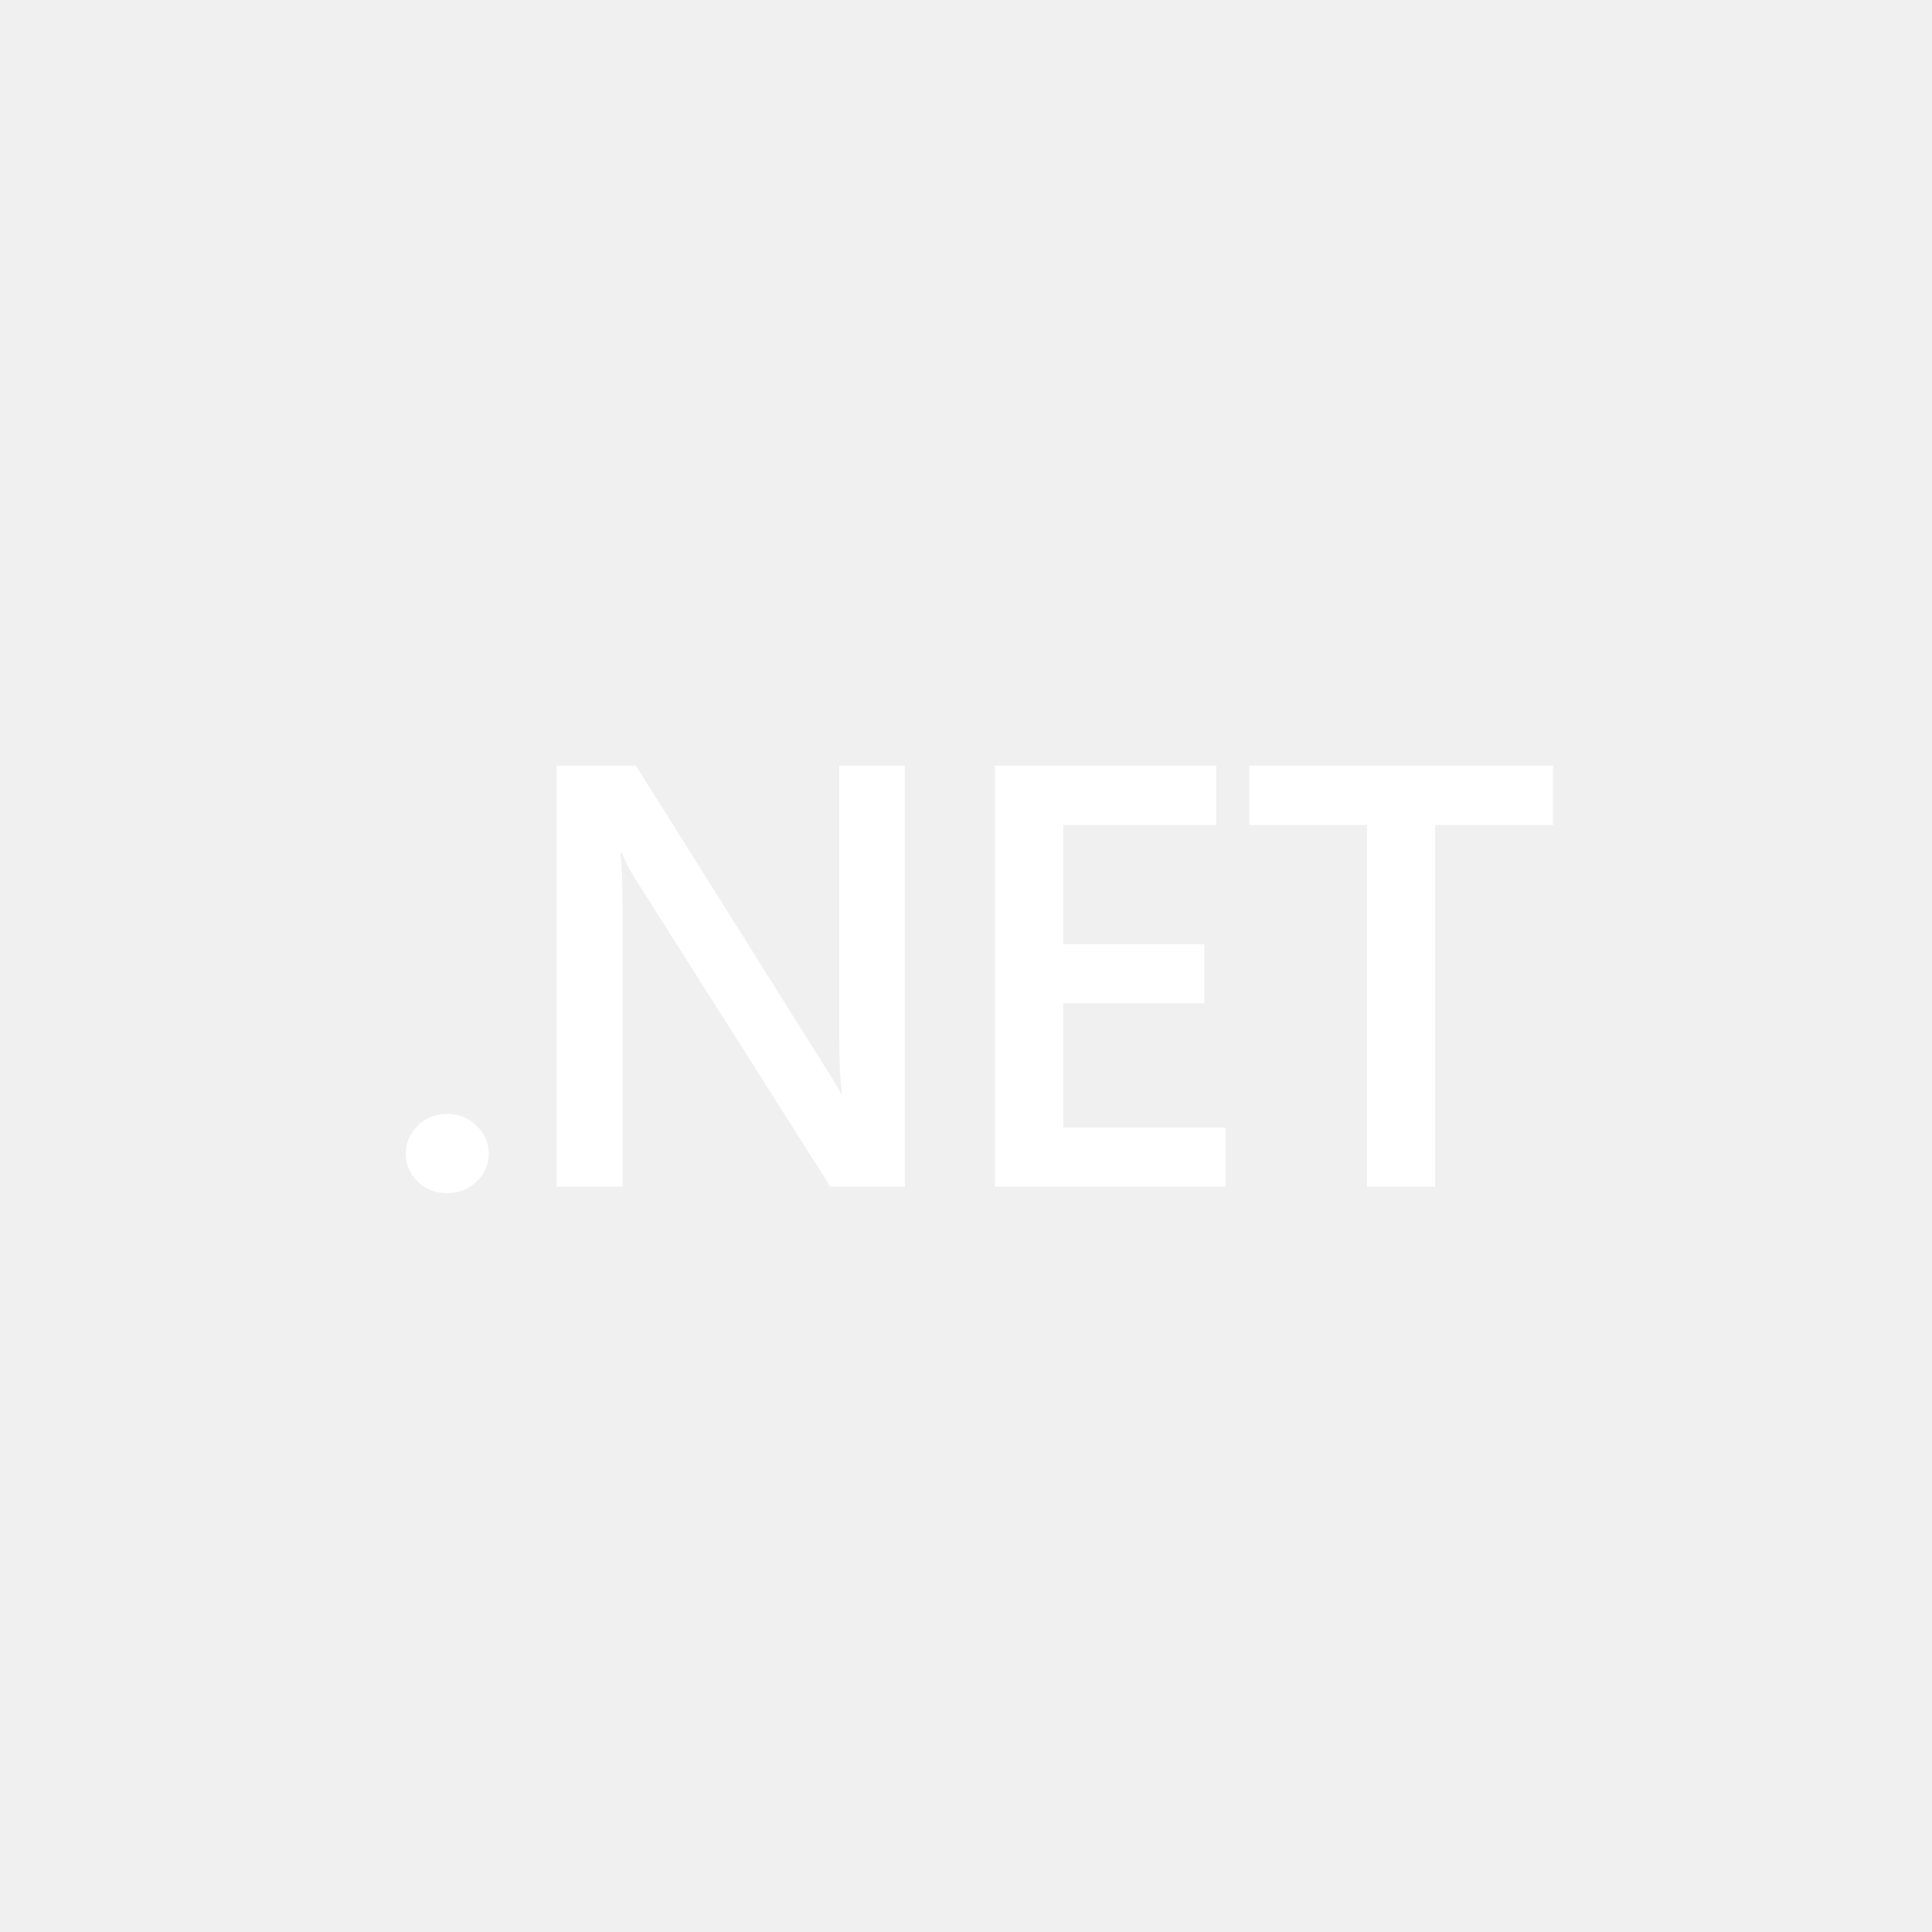
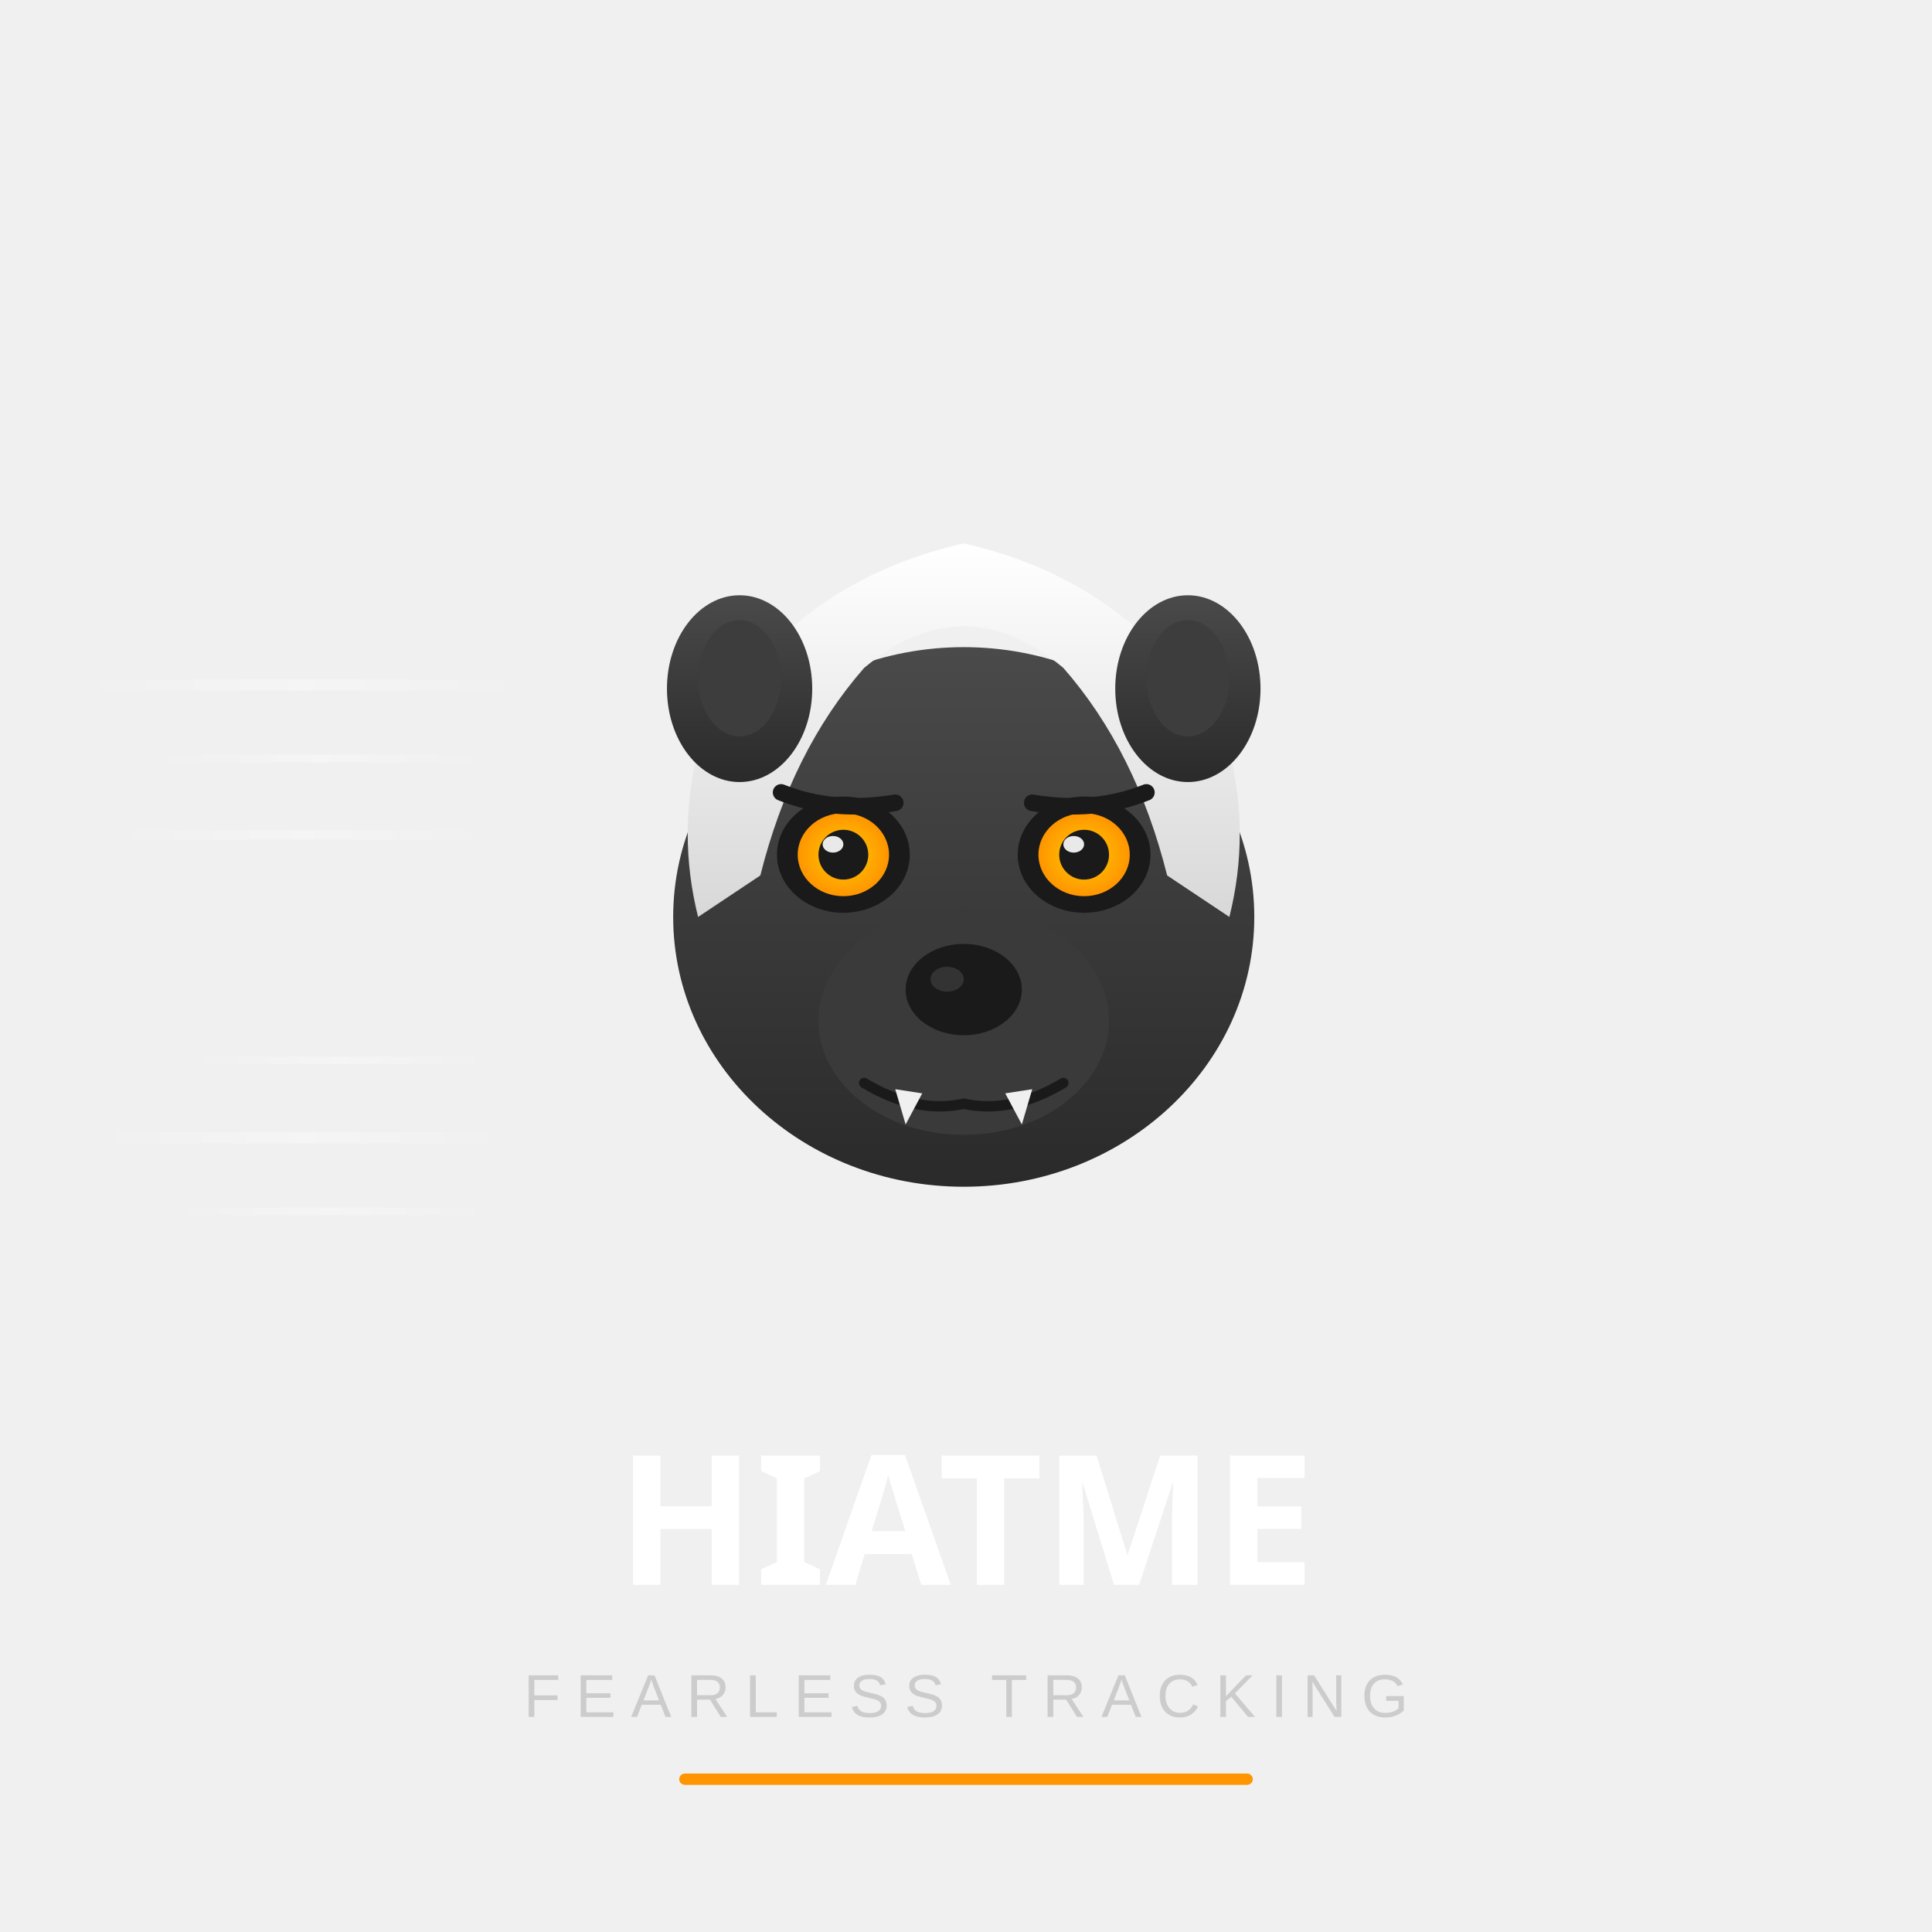
- <svg xmlns="http://www.w3.org/2000/svg" width="456" height="456" viewBox="0 0 456 456" version="1.1" xml:space="preserve" style="fill-rule:evenodd;clip-rule:evenodd;stroke-linejoin:round;stroke-miterlimit:2;">
-   <path d="m 105.5,281.609 c -2.703,0 -5.001,-0.9 -6.893,-2.702 -1.892,-1.848 -2.838,-4.042 -2.838,-6.582 0,-2.587 0.946,-4.804 2.838,-6.652 1.892,-1.848 4.19,-2.772 6.893,-2.772 2.748,0 5.068,0.924 6.96,2.772 1.937,1.848 2.906,4.064 2.906,6.652 0,2.54 -0.968,4.734 -2.906,6.582 -1.892,1.802 -4.212,2.702 -6.96,2.702 z" style="fill:#ffffff;fill-rule:nonzero;stroke-width:0.838" />
-   <path d="M 213.561,280.084 H 195.99 L 149.7,207.054 c -1.171,-1.848 -2.14,-3.765 -2.906,-5.751 h -0.406 c 0.361,2.125 0.541,6.675 0.541,13.65 v 65.132 h -15.543 v -99.36 h 18.719 l 44.737,71.298 c 1.892,2.957 3.109,4.989 3.649,6.098 h 0.27 c -0.45,-2.632 -0.676,-7.09 -0.676,-13.373 v -64.023 h 15.476 z" style="fill:#ffffff;fill-rule:nonzero;stroke-width:0.838" />
-   <path d="m 289.251,280.084 h -54.401 v -99.36 h 52.238 v 13.997 h -36.154 v 28.131 h 33.316 v 13.927 h -33.316 v 29.378 h 38.316 z" style="fill:#ffffff;fill-rule:nonzero;stroke-width:0.838" />
-   <path d="M 366.565,194.721 H 338.722 v 85.363 h -16.084 v -85.363 h -27.775 v -13.997 h 71.701 z" style="fill:#ffffff;fill-rule:nonzero;stroke-width:0.838" />
+ <svg xmlns="http://www.w3.org/2000/svg" width="512" height="512" viewBox="0 0 512 512" version="1.1">
+   <defs>
+     <linearGradient id="stripeGrad" x1="0%" y1="0%" x2="0%" y2="100%">
+       <stop offset="0%" style="stop-color:#ffffff" />
+       <stop offset="100%" style="stop-color:#d8d8d8" />
+     </linearGradient>
+     <linearGradient id="bodyGrad" x1="0%" y1="0%" x2="0%" y2="100%">
+       <stop offset="0%" style="stop-color:#4a4a4a" />
+       <stop offset="100%" style="stop-color:#2a2a2a" />
+     </linearGradient>
+     <radialGradient id="eyeGold" cx="50%" cy="50%" r="50%">
+       <stop offset="0%" style="stop-color:#ffcc00" />
+       <stop offset="100%" style="stop-color:#ff9500" />
+     </radialGradient>
+     <linearGradient id="speedGrad" x1="0%" y1="0%" x2="100%" y2="0%">
+       <stop offset="0%" style="stop-color:#ffffff;stop-opacity:0" />
+       <stop offset="50%" style="stop-color:#ffffff;stop-opacity:0.8" />
+       <stop offset="100%" style="stop-color:#ffffff;stop-opacity:0" />
+     </linearGradient>
+   </defs>
+   <g opacity="0.4">
+     <rect x="20" y="180" width="120" height="3" rx="1.5" fill="url(#speedGrad)" />
+     <rect x="40" y="200" width="90" height="2" rx="1" fill="url(#speedGrad)" />
+     <rect x="30" y="220" width="100" height="2.5" rx="1.25" fill="url(#speedGrad)" />
+     <rect x="50" y="280" width="80" height="2" rx="1" fill="url(#speedGrad)" />
+     <rect x="25" y="300" width="110" height="3" rx="1.5" fill="url(#speedGrad)" />
+     <rect x="45" y="320" width="85" height="2" rx="1" fill="url(#speedGrad)" />
+   </g>
+   <g transform="translate(130, 100) scale(0.55)">
+     <ellipse cx="228" cy="260" rx="140" ry="130" fill="url(#bodyGrad)" />
+     <path d="M 228 80                   Q 140 100, 100 180                   Q 90 220, 100 260                  L 130 240                  Q 145 180, 180 140                  Q 228 100, 276 140                  Q 311 180, 326 240                  L 356 260                  Q 366 220, 356 180                  Q 316 100, 228 80 Z" fill="url(#stripeGrad)" />
+     <ellipse cx="120" cy="150" rx="35" ry="45" fill="url(#bodyGrad)" />
+     <ellipse cx="120" cy="145" rx="20" ry="28" fill="#3d3d3d" />
+     <ellipse cx="336" cy="150" rx="35" ry="45" fill="url(#bodyGrad)" />
+     <ellipse cx="336" cy="145" rx="20" ry="28" fill="#3d3d3d" />
+     <ellipse cx="228" cy="310" rx="70" ry="55" fill="#3a3a3a" />
+     <ellipse cx="228" cy="295" rx="28" ry="22" fill="#1a1a1a" />
+     <ellipse cx="220" cy="290" rx="8" ry="6" fill="#444" opacity="0.6" />
+     <ellipse cx="170" cy="230" rx="32" ry="28" fill="#1a1a1a" />
+     <ellipse cx="170" cy="230" rx="22" ry="20" fill="url(#eyeGold)" />
+     <ellipse cx="170" cy="230" rx="12" ry="12" fill="#1a1a1a" />
+     <ellipse cx="165" cy="225" rx="5" ry="4" fill="#fff" opacity="0.9" />
+     <ellipse cx="286" cy="230" rx="32" ry="28" fill="#1a1a1a" />
+     <ellipse cx="286" cy="230" rx="22" ry="20" fill="url(#eyeGold)" />
+     <ellipse cx="286" cy="230" rx="12" ry="12" fill="#1a1a1a" />
+     <ellipse cx="281" cy="225" rx="5" ry="4" fill="#fff" opacity="0.9" />
+     <path d="M 140 200 Q 165 210, 195 205" stroke="#1a1a1a" stroke-width="8" fill="none" stroke-linecap="round" />
+     <path d="M 316 200 Q 291 210, 261 205" stroke="#1a1a1a" stroke-width="8" fill="none" stroke-linecap="round" />
+     <path d="M 180 340 Q 205 355, 228 350 Q 251 355, 276 340" stroke="#1a1a1a" stroke-width="5" fill="none" stroke-linecap="round" />
+     <path d="M 195 343 L 200 360 L 208 345" fill="#f0f0f0" />
+     <path d="M 261 343 L 256 360 L 248 345" fill="#f0f0f0" />
+   </g>
+   <text x="256" y="420" font-family="Arial Black, sans-serif" font-size="48" font-weight="bold" fill="#ffffff" text-anchor="middle">
+         HIATME
+     </text>
+   <text x="256" y="455" font-family="Arial, sans-serif" font-size="16" fill="#cccccc" text-anchor="middle" letter-spacing="4">
+         FEARLESS TRACKING
+     </text>
+   <rect x="180" y="470" width="152" height="3" rx="1.5" fill="#ff9500" />
</svg>
